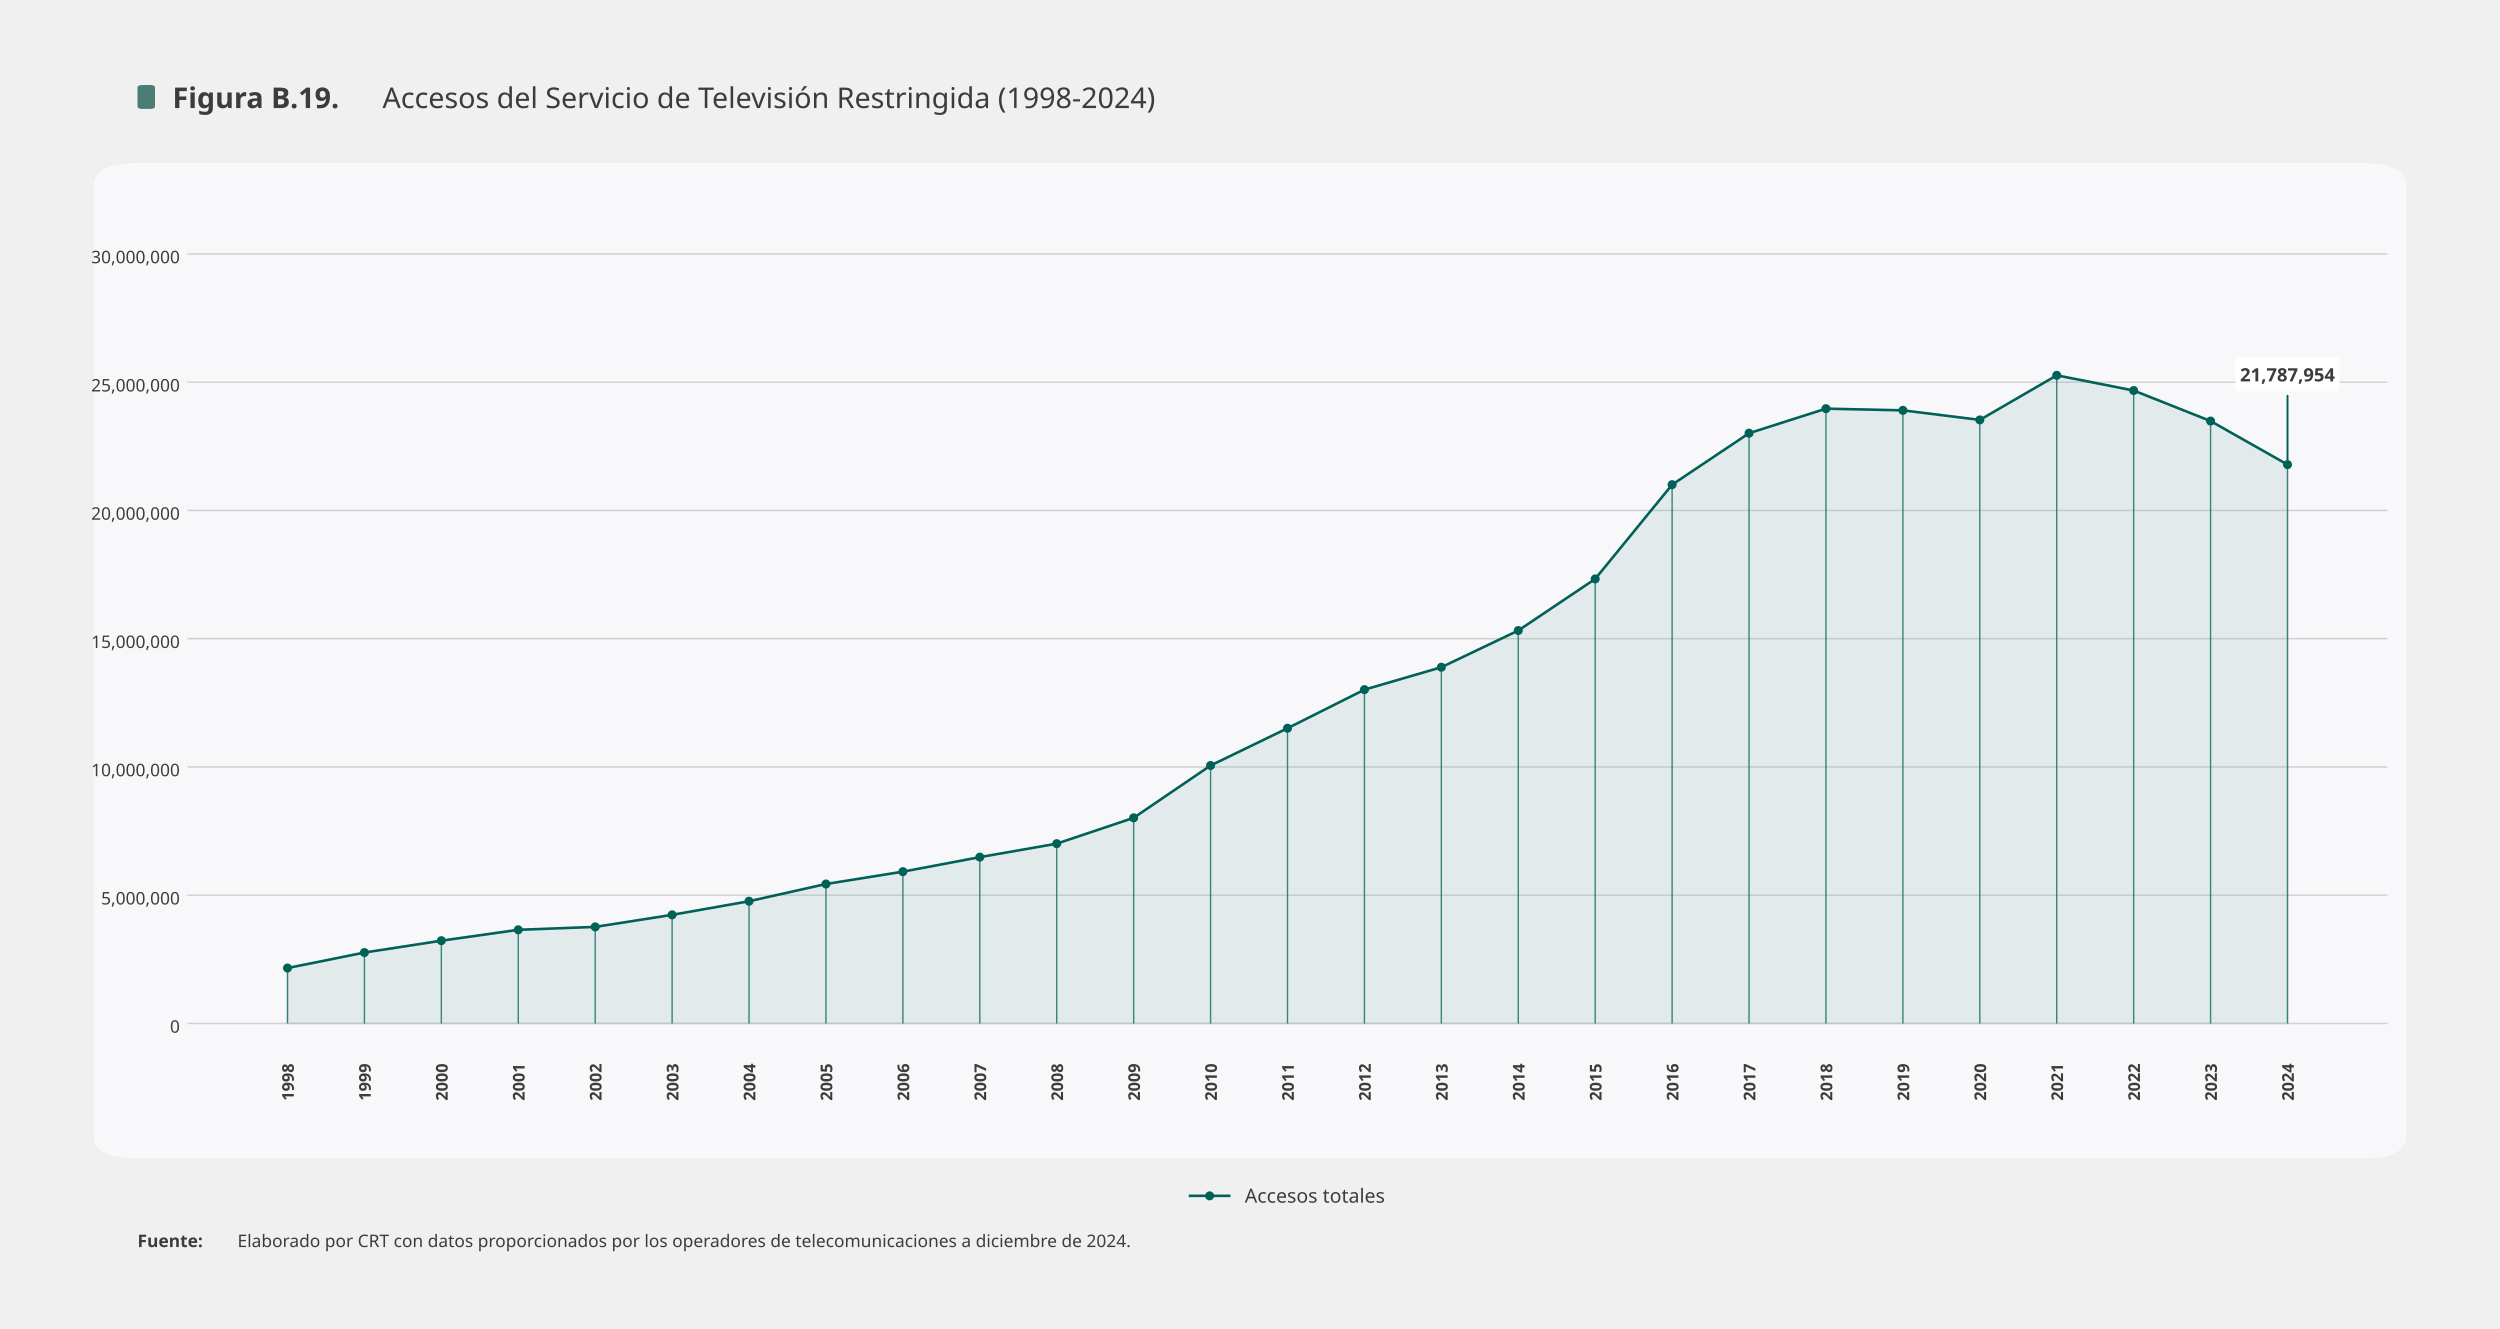
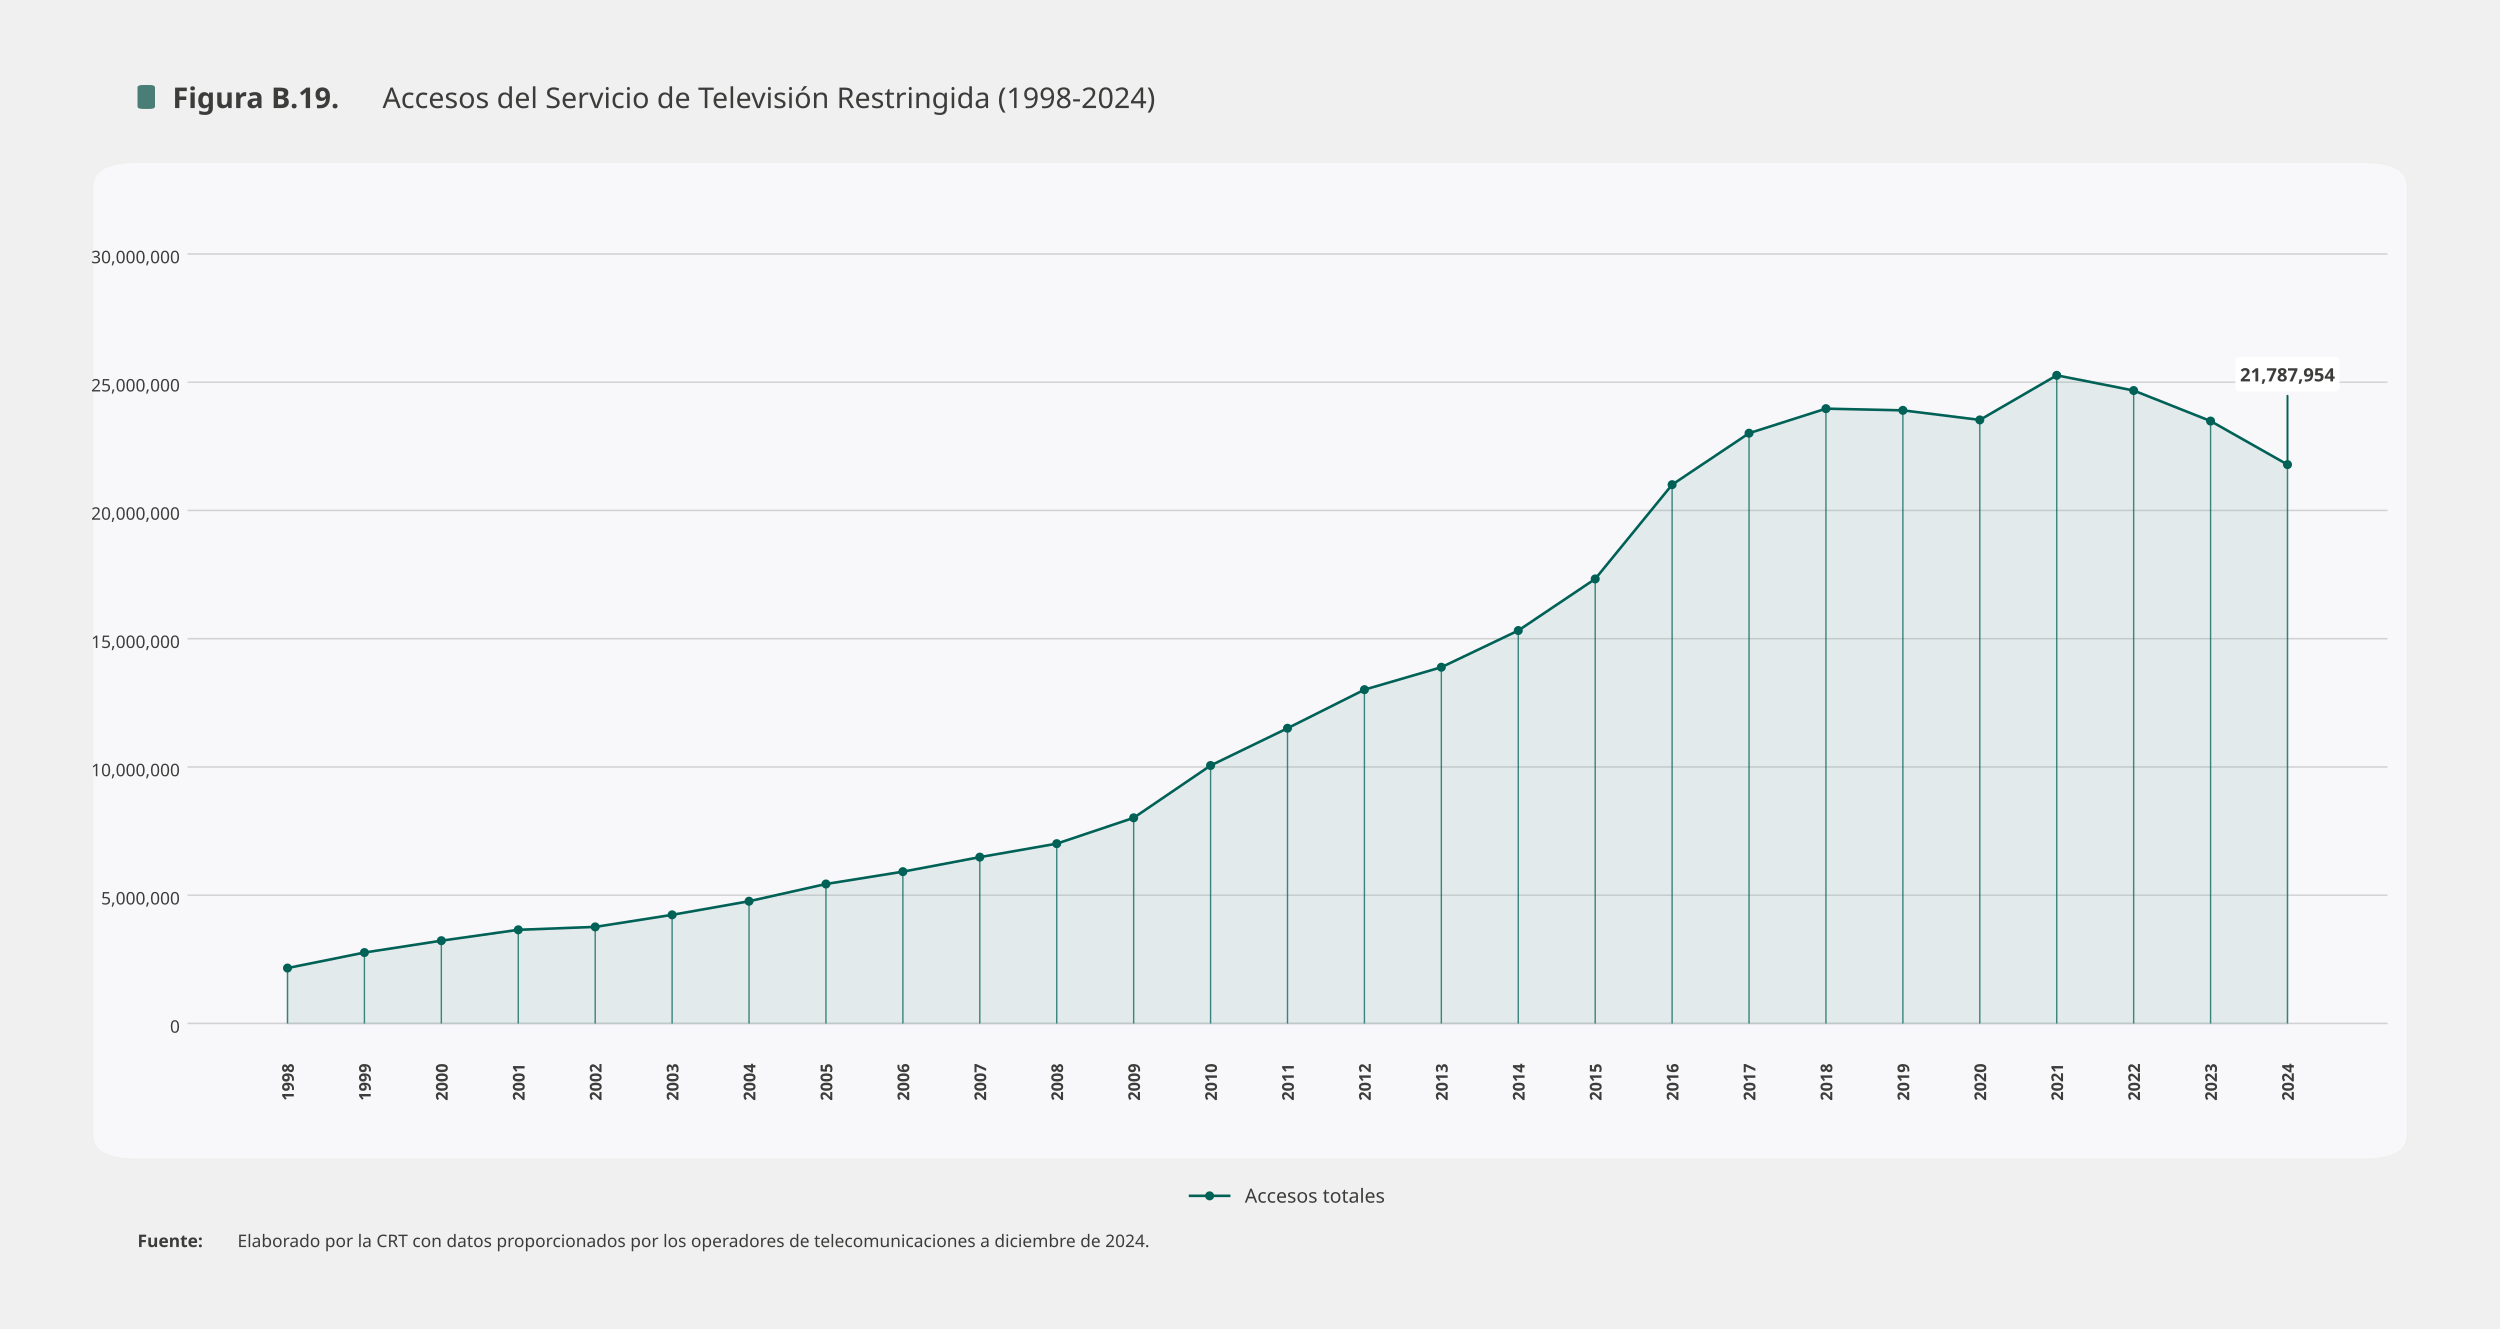
<svg xmlns="http://www.w3.org/2000/svg" xmlns:xlink="http://www.w3.org/1999/xlink" width="1152pt" height="612pt" viewBox="0 0 1152 612" version="1.1">
  <defs>
    <style type="text/css">*{stroke-linejoin: round; stroke-linecap: butt}</style>
  </defs>
  <g id="figure_1">
    <g id="patch_1">
-       <path d="M 0 612  L 1152 612  L 1152 0  L 0 0  z " style="fill: none" />
+       <path d="M 0 612  L 1152 612  L 1152 0  L 0 0  L 0 612  z " style="fill: none" />
    </g>
    <g id="patch_2">
      <path d="M 63.36 534.276  L 1088.64 534.276  Q 1109.376 534.276 1109.376 523.26  L 1109.376 85.68  Q 1109.376 74.664 1088.64 74.664  L 63.36 74.664  Q 42.624 74.664 42.624 85.68  L 42.624 523.26  Q 42.624 534.276 63.36 534.276  z " style="fill: #f8f8fa; stroke: #eef0ee; stroke-width: 0.9; stroke-linejoin: miter" />
    </g>
    <g id="axes_1">
      <g id="patch_3">
-         <path d="M 86.4 486.54  L 1100.16 486.54  L 1100.16 113.22  L 86.4 113.22  z " style="fill: #f8f8fa" />
+         <path d="M 86.4 486.54  L 1100.16 486.54  L 1100.16 113.22  L 86.4 113.22  L 86.4 486.54  z " style="fill: none" />
      </g>
      <g id="matplotlib.axis_1">
        <g id="xtick_1">
          <g id="line2d_1" />
          <g id="text_1">
            <text style="font-weight: 700; font-size: 7.5px; font-family: 'Noto Sans'; fill: #3c3c3b" transform="translate(135.39 507.2009) rotate(-90)">1998</text>
          </g>
        </g>
        <g id="xtick_2">
          <g id="line2d_2" />
          <g id="text_2">
            <text style="font-weight: 700; font-size: 7.5px; font-family: 'Noto Sans'; fill: #3c3c3b" transform="translate(170.8362 507.2009) rotate(-90)">1999</text>
          </g>
        </g>
        <g id="xtick_3">
          <g id="line2d_3" />
          <g id="text_3">
            <text style="font-weight: 700; font-size: 7.5px; font-family: 'Noto Sans'; fill: #3c3c3b" transform="translate(206.2823 507.2009) rotate(-90)">2000</text>
          </g>
        </g>
        <g id="xtick_4">
          <g id="line2d_4" />
          <g id="text_4">
            <text style="font-weight: 700; font-size: 7.5px; font-family: 'Noto Sans'; fill: #3c3c3b" transform="translate(241.7285 507.2009) rotate(-90)">2001</text>
          </g>
        </g>
        <g id="xtick_5">
          <g id="line2d_5" />
          <g id="text_5">
            <text style="font-weight: 700; font-size: 7.5px; font-family: 'Noto Sans'; fill: #3c3c3b" transform="translate(277.1746 507.2009) rotate(-90)">2002</text>
          </g>
        </g>
        <g id="xtick_6">
          <g id="line2d_6" />
          <g id="text_6">
            <text style="font-weight: 700; font-size: 7.5px; font-family: 'Noto Sans'; fill: #3c3c3b" transform="translate(312.6208 507.2009) rotate(-90)">2003</text>
          </g>
        </g>
        <g id="xtick_7">
          <g id="line2d_7" />
          <g id="text_7">
            <text style="font-weight: 700; font-size: 7.5px; font-family: 'Noto Sans'; fill: #3c3c3b" transform="translate(348.0669 507.2009) rotate(-90)">2004</text>
          </g>
        </g>
        <g id="xtick_8">
          <g id="line2d_8" />
          <g id="text_8">
            <text style="font-weight: 700; font-size: 7.5px; font-family: 'Noto Sans'; fill: #3c3c3b" transform="translate(383.5131 507.2009) rotate(-90)">2005</text>
          </g>
        </g>
        <g id="xtick_9">
          <g id="line2d_9" />
          <g id="text_9">
            <text style="font-weight: 700; font-size: 7.5px; font-family: 'Noto Sans'; fill: #3c3c3b" transform="translate(418.9592 507.2009) rotate(-90)">2006</text>
          </g>
        </g>
        <g id="xtick_10">
          <g id="line2d_10" />
          <g id="text_10">
            <text style="font-weight: 700; font-size: 7.5px; font-family: 'Noto Sans'; fill: #3c3c3b" transform="translate(454.4054 507.2009) rotate(-90)">2007</text>
          </g>
        </g>
        <g id="xtick_11">
          <g id="line2d_11" />
          <g id="text_11">
            <text style="font-weight: 700; font-size: 7.5px; font-family: 'Noto Sans'; fill: #3c3c3b" transform="translate(489.8515 507.2009) rotate(-90)">2008</text>
          </g>
        </g>
        <g id="xtick_12">
          <g id="line2d_12" />
          <g id="text_12">
            <text style="font-weight: 700; font-size: 7.5px; font-family: 'Noto Sans'; fill: #3c3c3b" transform="translate(525.2977 507.2009) rotate(-90)">2009</text>
          </g>
        </g>
        <g id="xtick_13">
          <g id="line2d_13" />
          <g id="text_13">
            <text style="font-weight: 700; font-size: 7.5px; font-family: 'Noto Sans'; fill: #3c3c3b" transform="translate(560.7438 507.2009) rotate(-90)">2010</text>
          </g>
        </g>
        <g id="xtick_14">
          <g id="line2d_14" />
          <g id="text_14">
            <text style="font-weight: 700; font-size: 7.5px; font-family: 'Noto Sans'; fill: #3c3c3b" transform="translate(596.19 507.2009) rotate(-90)">2011</text>
          </g>
        </g>
        <g id="xtick_15">
          <g id="line2d_15" />
          <g id="text_15">
            <text style="font-weight: 700; font-size: 7.5px; font-family: 'Noto Sans'; fill: #3c3c3b" transform="translate(631.6362 507.2009) rotate(-90)">2012</text>
          </g>
        </g>
        <g id="xtick_16">
          <g id="line2d_16" />
          <g id="text_16">
            <text style="font-weight: 700; font-size: 7.5px; font-family: 'Noto Sans'; fill: #3c3c3b" transform="translate(667.0823 507.2009) rotate(-90)">2013</text>
          </g>
        </g>
        <g id="xtick_17">
          <g id="line2d_17" />
          <g id="text_17">
            <text style="font-weight: 700; font-size: 7.5px; font-family: 'Noto Sans'; fill: #3c3c3b" transform="translate(702.5285 507.2009) rotate(-90)">2014</text>
          </g>
        </g>
        <g id="xtick_18">
          <g id="line2d_18" />
          <g id="text_18">
            <text style="font-weight: 700; font-size: 7.5px; font-family: 'Noto Sans'; fill: #3c3c3b" transform="translate(737.9746 507.2009) rotate(-90)">2015</text>
          </g>
        </g>
        <g id="xtick_19">
          <g id="line2d_19" />
          <g id="text_19">
            <text style="font-weight: 700; font-size: 7.5px; font-family: 'Noto Sans'; fill: #3c3c3b" transform="translate(773.4208 507.2009) rotate(-90)">2016</text>
          </g>
        </g>
        <g id="xtick_20">
          <g id="line2d_20" />
          <g id="text_20">
            <text style="font-weight: 700; font-size: 7.5px; font-family: 'Noto Sans'; fill: #3c3c3b" transform="translate(808.8669 507.2009) rotate(-90)">2017</text>
          </g>
        </g>
        <g id="xtick_21">
          <g id="line2d_21" />
          <g id="text_21">
            <text style="font-weight: 700; font-size: 7.5px; font-family: 'Noto Sans'; fill: #3c3c3b" transform="translate(844.3131 507.2009) rotate(-90)">2018</text>
          </g>
        </g>
        <g id="xtick_22">
          <g id="line2d_22" />
          <g id="text_22">
            <text style="font-weight: 700; font-size: 7.5px; font-family: 'Noto Sans'; fill: #3c3c3b" transform="translate(879.7592 507.2009) rotate(-90)">2019</text>
          </g>
        </g>
        <g id="xtick_23">
          <g id="line2d_23" />
          <g id="text_23">
            <text style="font-weight: 700; font-size: 7.5px; font-family: 'Noto Sans'; fill: #3c3c3b" transform="translate(915.2054 507.2009) rotate(-90)">2020</text>
          </g>
        </g>
        <g id="xtick_24">
          <g id="line2d_24" />
          <g id="text_24">
            <text style="font-weight: 700; font-size: 7.5px; font-family: 'Noto Sans'; fill: #3c3c3b" transform="translate(950.6515 507.2009) rotate(-90)">2021</text>
          </g>
        </g>
        <g id="xtick_25">
          <g id="line2d_25" />
          <g id="text_25">
            <text style="font-weight: 700; font-size: 7.5px; font-family: 'Noto Sans'; fill: #3c3c3b" transform="translate(986.0977 507.2009) rotate(-90)">2022</text>
          </g>
        </g>
        <g id="xtick_26">
          <g id="line2d_26" />
          <g id="text_26">
            <text style="font-weight: 700; font-size: 7.5px; font-family: 'Noto Sans'; fill: #3c3c3b" transform="translate(1021.544 507.2009) rotate(-90)">2023</text>
          </g>
        </g>
        <g id="xtick_27">
          <g id="line2d_27" />
          <g id="text_27">
            <text style="font-weight: 700; font-size: 7.5px; font-family: 'Noto Sans'; fill: #3c3c3b" transform="translate(1056.99 507.2009) rotate(-90)">2024</text>
          </g>
        </g>
      </g>
      <g id="matplotlib.axis_2">
        <g id="ytick_1">
          <g id="line2d_28">
            <path d="M 86.4 471.607  L 1100.16 471.607  " clip-path="url(#p86903e9ade)" style="fill: none; stroke: #d1d1d1; stroke-width: 0.7; stroke-linecap: square" />
          </g>
          <g id="line2d_29" />
          <g id="text_28">
            <text style="font-size: 8px; font-family: 'Noto Sans'; text-anchor: end; fill: #3c3c3b" x="82.9" y="475.883" transform="rotate(-0 82.9 475.8832)">0</text>
          </g>
        </g>
        <g id="ytick_2">
          <g id="line2d_30">
            <path d="M 86.4 412.51  L 1100.16 412.51  " clip-path="url(#p86903e9ade)" style="fill: none; stroke: #d1d1d1; stroke-width: 0.7; stroke-linecap: square" />
          </g>
          <g id="line2d_31" />
          <g id="text_29">
            <text style="font-size: 8px; font-family: 'Noto Sans'; text-anchor: end; fill: #3c3c3b" x="82.9" y="416.786" transform="rotate(-0 82.9 416.786)">5,000,000</text>
          </g>
        </g>
        <g id="ytick_3">
          <g id="line2d_32">
            <path d="M 86.4 353.413  L 1100.16 353.413  " clip-path="url(#p86903e9ade)" style="fill: none; stroke: #d1d1d1; stroke-width: 0.7; stroke-linecap: square" />
          </g>
          <g id="line2d_33" />
          <g id="text_30">
            <text style="font-size: 8px; font-family: 'Noto Sans'; text-anchor: end; fill: #3c3c3b" x="82.9" y="357.689" transform="rotate(-0 82.9 357.6888)">10,000,000</text>
          </g>
        </g>
        <g id="ytick_4">
          <g id="line2d_34">
            <path d="M 86.4 294.316  L 1100.16 294.316  " clip-path="url(#p86903e9ade)" style="fill: none; stroke: #d1d1d1; stroke-width: 0.7; stroke-linecap: square" />
          </g>
          <g id="line2d_35" />
          <g id="text_31">
            <text style="font-size: 8px; font-family: 'Noto Sans'; text-anchor: end; fill: #3c3c3b" x="82.9" y="298.592" transform="rotate(-0 82.9 298.5917)">15,000,000</text>
          </g>
        </g>
        <g id="ytick_5">
          <g id="line2d_36">
            <path d="M 86.4 235.218  L 1100.16 235.218  " clip-path="url(#p86903e9ade)" style="fill: none; stroke: #d1d1d1; stroke-width: 0.7; stroke-linecap: square" />
          </g>
          <g id="line2d_37" />
          <g id="text_32">
            <text style="font-size: 8px; font-family: 'Noto Sans'; text-anchor: end; fill: #3c3c3b" x="82.9" y="239.494" transform="rotate(-0 82.9 239.4945)">20,000,000</text>
          </g>
        </g>
        <g id="ytick_6">
          <g id="line2d_38">
            <path d="M 86.4 176.121  L 1100.16 176.121  " clip-path="url(#p86903e9ade)" style="fill: none; stroke: #d1d1d1; stroke-width: 0.7; stroke-linecap: square" />
          </g>
          <g id="line2d_39" />
          <g id="text_33">
            <text style="font-size: 8px; font-family: 'Noto Sans'; text-anchor: end; fill: #3c3c3b" x="82.9" y="180.397" transform="rotate(-0 82.9 180.3973)">25,000,000</text>
          </g>
        </g>
        <g id="ytick_7">
          <g id="line2d_40">
            <path d="M 86.4 117.024  L 1100.16 117.024  " clip-path="url(#p86903e9ade)" style="fill: none; stroke: #d1d1d1; stroke-width: 0.7; stroke-linecap: square" />
          </g>
          <g id="line2d_41" />
          <g id="text_34">
            <text style="font-size: 8px; font-family: 'Noto Sans'; text-anchor: end; fill: #3c3c3b" x="82.9" y="121.3" transform="rotate(-0 82.9 121.3001)">30,000,000</text>
          </g>
        </g>
      </g>
      <g id="FillBetweenPolyCollection_1">
        <defs>
          <path id="m425c01de67" d="M 132.48 -165.926  L 132.48 -140.393  L 167.926 -140.393  L 203.372 -140.393  L 238.818 -140.393  L 274.265 -140.393  L 309.711 -140.393  L 345.157 -140.393  L 380.603 -140.393  L 416.049 -140.393  L 451.495 -140.393  L 486.942 -140.393  L 522.388 -140.393  L 557.834 -140.393  L 593.28 -140.393  L 628.726 -140.393  L 664.172 -140.393  L 699.618 -140.393  L 735.065 -140.393  L 770.511 -140.393  L 805.957 -140.393  L 841.403 -140.393  L 876.849 -140.393  L 912.295 -140.393  L 947.742 -140.393  L 983.188 -140.393  L 1018.634 -140.393  L 1054.08 -140.393  L 1054.08 -397.914  L 1054.08 -397.914  L 1018.634 -417.976  L 983.188 -432.045  L 947.742 -439.049  L 912.295 -418.502  L 876.849 -422.912  L 841.403 -423.694  L 805.957 -412.385  L 770.511 -388.671  L 735.065 -345.235  L 699.618 -321.454  L 664.172 -304.544  L 628.726 -294.204  L 593.28 -276.428  L 557.834 -259.258  L 522.388 -235.149  L 486.942 -223.247  L 451.495 -217.041  L 416.049 -210.341  L 380.603 -204.657  L 345.157 -196.718  L 309.711 -190.448  L 274.265 -184.887  L 238.818 -183.547  L 203.372 -178.536  L 167.926 -173.068  L 132.48 -165.926  z " style="stroke: #86adae; stroke-opacity: 0.18" />
        </defs>
        <g clip-path="url(#p86903e9ade)">
          <use xlink:href="#m425c01de67" x="0" y="612" style="fill: #86adae; fill-opacity: 0.18; stroke: #86adae; stroke-opacity: 0.18" />
        </g>
      </g>
      <g id="LineCollection_1">
        <path d="M 132.48 471.607  L 132.48 446.074  " clip-path="url(#p86903e9ade)" style="fill: none; stroke: #006157; stroke-opacity: 0.75; stroke-width: 0.65" />
        <path d="M 167.926 471.607  L 167.926 438.932  " clip-path="url(#p86903e9ade)" style="fill: none; stroke: #006157; stroke-opacity: 0.75; stroke-width: 0.65" />
        <path d="M 203.372 471.607  L 203.372 433.464  " clip-path="url(#p86903e9ade)" style="fill: none; stroke: #006157; stroke-opacity: 0.75; stroke-width: 0.65" />
        <path d="M 238.818 471.607  L 238.818 428.453  " clip-path="url(#p86903e9ade)" style="fill: none; stroke: #006157; stroke-opacity: 0.75; stroke-width: 0.65" />
        <path d="M 274.265 471.607  L 274.265 427.113  " clip-path="url(#p86903e9ade)" style="fill: none; stroke: #006157; stroke-opacity: 0.75; stroke-width: 0.65" />
        <path d="M 309.711 471.607  L 309.711 421.552  " clip-path="url(#p86903e9ade)" style="fill: none; stroke: #006157; stroke-opacity: 0.75; stroke-width: 0.65" />
        <path d="M 345.157 471.607  L 345.157 415.282  " clip-path="url(#p86903e9ade)" style="fill: none; stroke: #006157; stroke-opacity: 0.75; stroke-width: 0.65" />
        <path d="M 380.603 471.607  L 380.603 407.343  " clip-path="url(#p86903e9ade)" style="fill: none; stroke: #006157; stroke-opacity: 0.75; stroke-width: 0.65" />
        <path d="M 416.049 471.607  L 416.049 401.659  " clip-path="url(#p86903e9ade)" style="fill: none; stroke: #006157; stroke-opacity: 0.75; stroke-width: 0.65" />
        <path d="M 451.495 471.607  L 451.495 394.959  " clip-path="url(#p86903e9ade)" style="fill: none; stroke: #006157; stroke-opacity: 0.75; stroke-width: 0.65" />
        <path d="M 486.942 471.607  L 486.942 388.753  " clip-path="url(#p86903e9ade)" style="fill: none; stroke: #006157; stroke-opacity: 0.75; stroke-width: 0.65" />
        <path d="M 522.388 471.607  L 522.388 376.851  " clip-path="url(#p86903e9ade)" style="fill: none; stroke: #006157; stroke-opacity: 0.75; stroke-width: 0.65" />
        <path d="M 557.834 471.607  L 557.834 352.742  " clip-path="url(#p86903e9ade)" style="fill: none; stroke: #006157; stroke-opacity: 0.75; stroke-width: 0.65" />
        <path d="M 593.28 471.607  L 593.28 335.572  " clip-path="url(#p86903e9ade)" style="fill: none; stroke: #006157; stroke-opacity: 0.75; stroke-width: 0.65" />
        <path d="M 628.726 471.607  L 628.726 317.796  " clip-path="url(#p86903e9ade)" style="fill: none; stroke: #006157; stroke-opacity: 0.75; stroke-width: 0.65" />
        <path d="M 664.172 471.607  L 664.172 307.456  " clip-path="url(#p86903e9ade)" style="fill: none; stroke: #006157; stroke-opacity: 0.75; stroke-width: 0.65" />
        <path d="M 699.618 471.607  L 699.618 290.546  " clip-path="url(#p86903e9ade)" style="fill: none; stroke: #006157; stroke-opacity: 0.75; stroke-width: 0.65" />
        <path d="M 735.065 471.607  L 735.065 266.765  " clip-path="url(#p86903e9ade)" style="fill: none; stroke: #006157; stroke-opacity: 0.75; stroke-width: 0.65" />
        <path d="M 770.511 471.607  L 770.511 223.329  " clip-path="url(#p86903e9ade)" style="fill: none; stroke: #006157; stroke-opacity: 0.75; stroke-width: 0.65" />
        <path d="M 805.957 471.607  L 805.957 199.615  " clip-path="url(#p86903e9ade)" style="fill: none; stroke: #006157; stroke-opacity: 0.75; stroke-width: 0.65" />
        <path d="M 841.403 471.607  L 841.403 188.306  " clip-path="url(#p86903e9ade)" style="fill: none; stroke: #006157; stroke-opacity: 0.75; stroke-width: 0.65" />
        <path d="M 876.849 471.607  L 876.849 189.088  " clip-path="url(#p86903e9ade)" style="fill: none; stroke: #006157; stroke-opacity: 0.75; stroke-width: 0.65" />
        <path d="M 912.295 471.607  L 912.295 193.498  " clip-path="url(#p86903e9ade)" style="fill: none; stroke: #006157; stroke-opacity: 0.75; stroke-width: 0.65" />
        <path d="M 947.742 471.607  L 947.742 172.951  " clip-path="url(#p86903e9ade)" style="fill: none; stroke: #006157; stroke-opacity: 0.75; stroke-width: 0.65" />
        <path d="M 983.188 471.607  L 983.188 179.955  " clip-path="url(#p86903e9ade)" style="fill: none; stroke: #006157; stroke-opacity: 0.75; stroke-width: 0.65" />
        <path d="M 1018.634 471.607  L 1018.634 194.024  " clip-path="url(#p86903e9ade)" style="fill: none; stroke: #006157; stroke-opacity: 0.75; stroke-width: 0.65" />
        <path d="M 1054.08 471.607  L 1054.08 214.086  " clip-path="url(#p86903e9ade)" style="fill: none; stroke: #006157; stroke-opacity: 0.75; stroke-width: 0.65" />
      </g>
      <g id="line2d_42">
        <path d="M 132.48 446.074  L 167.926 438.932  L 203.372 433.464  L 238.818 428.453  L 274.265 427.113  L 309.711 421.552  L 345.157 415.282  L 380.603 407.343  L 416.049 401.659  L 451.495 394.959  L 486.942 388.753  L 522.388 376.851  L 557.834 352.742  L 593.28 335.572  L 628.726 317.796  L 664.172 307.456  L 699.618 290.546  L 735.065 266.765  L 770.511 223.329  L 805.957 199.615  L 841.403 188.306  L 876.849 189.088  L 912.295 193.498  L 947.742 172.951  L 983.188 179.955  L 1018.634 194.024  L 1054.08 214.086  " clip-path="url(#p86903e9ade)" style="fill: none; stroke: #006157; stroke-width: 1.2; stroke-linecap: square" />
        <defs>
          <path id="mbea771fbd7" d="M 0 1.6  C 0.424 1.6 0.831 1.431 1.131 1.131  C 1.431 0.831 1.6 0.424 1.6 0  C 1.6 -0.424 1.431 -0.831 1.131 -1.131  C 0.831 -1.431 0.424 -1.6 0 -1.6  C -0.424 -1.6 -0.831 -1.431 -1.131 -1.131  C -1.431 -0.831 -1.6 -0.424 -1.6 0  C -1.6 0.424 -1.431 0.831 -1.131 1.131  C -0.831 1.431 -0.424 1.6 0 1.6  z " style="stroke: #006157" />
        </defs>
        <g clip-path="url(#p86903e9ade)">
          <use xlink:href="#mbea771fbd7" x="132.48" y="446.074" style="fill: #006157; stroke: #006157" />
          <use xlink:href="#mbea771fbd7" x="167.926" y="438.932" style="fill: #006157; stroke: #006157" />
          <use xlink:href="#mbea771fbd7" x="203.372" y="433.464" style="fill: #006157; stroke: #006157" />
          <use xlink:href="#mbea771fbd7" x="238.818" y="428.453" style="fill: #006157; stroke: #006157" />
          <use xlink:href="#mbea771fbd7" x="274.265" y="427.113" style="fill: #006157; stroke: #006157" />
          <use xlink:href="#mbea771fbd7" x="309.711" y="421.552" style="fill: #006157; stroke: #006157" />
          <use xlink:href="#mbea771fbd7" x="345.157" y="415.282" style="fill: #006157; stroke: #006157" />
          <use xlink:href="#mbea771fbd7" x="380.603" y="407.343" style="fill: #006157; stroke: #006157" />
          <use xlink:href="#mbea771fbd7" x="416.049" y="401.659" style="fill: #006157; stroke: #006157" />
          <use xlink:href="#mbea771fbd7" x="451.495" y="394.959" style="fill: #006157; stroke: #006157" />
          <use xlink:href="#mbea771fbd7" x="486.942" y="388.753" style="fill: #006157; stroke: #006157" />
          <use xlink:href="#mbea771fbd7" x="522.388" y="376.851" style="fill: #006157; stroke: #006157" />
          <use xlink:href="#mbea771fbd7" x="557.834" y="352.742" style="fill: #006157; stroke: #006157" />
          <use xlink:href="#mbea771fbd7" x="593.28" y="335.572" style="fill: #006157; stroke: #006157" />
          <use xlink:href="#mbea771fbd7" x="628.726" y="317.796" style="fill: #006157; stroke: #006157" />
          <use xlink:href="#mbea771fbd7" x="664.172" y="307.456" style="fill: #006157; stroke: #006157" />
          <use xlink:href="#mbea771fbd7" x="699.618" y="290.546" style="fill: #006157; stroke: #006157" />
          <use xlink:href="#mbea771fbd7" x="735.065" y="266.765" style="fill: #006157; stroke: #006157" />
          <use xlink:href="#mbea771fbd7" x="770.511" y="223.329" style="fill: #006157; stroke: #006157" />
          <use xlink:href="#mbea771fbd7" x="805.957" y="199.615" style="fill: #006157; stroke: #006157" />
          <use xlink:href="#mbea771fbd7" x="841.403" y="188.306" style="fill: #006157; stroke: #006157" />
          <use xlink:href="#mbea771fbd7" x="876.849" y="189.088" style="fill: #006157; stroke: #006157" />
          <use xlink:href="#mbea771fbd7" x="912.295" y="193.498" style="fill: #006157; stroke: #006157" />
          <use xlink:href="#mbea771fbd7" x="947.742" y="172.951" style="fill: #006157; stroke: #006157" />
          <use xlink:href="#mbea771fbd7" x="983.188" y="179.955" style="fill: #006157; stroke: #006157" />
          <use xlink:href="#mbea771fbd7" x="1018.634" y="194.024" style="fill: #006157; stroke: #006157" />
          <use xlink:href="#mbea771fbd7" x="1054.08" y="214.086" style="fill: #006157; stroke: #006157" />
        </g>
      </g>
      <g id="patch_4">
        <path d="M 1054.08 182.369  Q 1054.08 197.227 1054.08 212.084  " style="fill: none; stroke: #006157; stroke-width: 0.9; stroke-linecap: round" />
      </g>
      <g id="text_35">
        <g id="patch_5">
          <path d="M 1032.208 180.372  L 1075.952 180.372  Q 1078.077 180.372 1078.077 178.247  L 1078.077 166.67  Q 1078.077 164.545 1075.952 164.545  L 1032.208 164.545  Q 1030.083 164.545 1030.083 166.67  L 1030.083 178.247  Q 1030.083 180.372 1032.208 180.372  z " style="fill: #ffffff" />
        </g>
        <text style="font-weight: 700; font-size: 8.5px; font-family: 'Noto Sans'; text-anchor: middle; fill: #3c3c3b" x="1054.08" y="175.757" transform="rotate(-0 1054.08 175.7567)">21,787,954</text>
      </g>
      <g id="legend_1">
        <g id="line2d_43">
          <path d="M 548.392 551.05  L 557.392 551.05  L 566.392 551.05  " style="fill: none; stroke: #006157; stroke-width: 1.2; stroke-linecap: square" />
          <g>
            <use xlink:href="#mbea771fbd7" x="557.392" y="551.05" style="fill: #006157; stroke: #006157" />
          </g>
        </g>
        <g id="text_36">
          <text style="font-size: 9px; font-family: 'Noto Sans'; text-anchor: start; fill: #3c3c3b" x="573.592" y="554.2" transform="rotate(-0 573.5918 554.2002)">Accesos totales</text>
        </g>
      </g>
    </g>
    <g id="text_37">
      <text style="font-weight: 700; font-size: 13.2px; font-family: 'Noto Sans'; text-anchor: start; fill: #3c3c3b" x="79.488" y="49.798" transform="rotate(-0 79.488 49.7976)">Figura B.19.</text>
    </g>
    <g id="text_38">
      <text style="font-size: 13.2px; font-family: 'Noto Sans'; text-anchor: start; fill: #3c3c3b" x="176.256" y="49.798" transform="rotate(-0 176.256 49.7976)">Accesos del Servicio de Televisión Restringida (1998-2024)</text>
    </g>
    <g id="text_39">
      <text style="font-weight: 700; font-size: 8px; font-family: 'Noto Sans'; text-anchor: start; fill: #3c3c3b" x="63.36" y="574.652" transform="rotate(-0 63.36 574.652)">Fuente:</text>
    </g>
    <g id="text_40">
-       <text style="font-size: 8px; font-family: 'Noto Sans'; text-anchor: start; fill: #3c3c3b" x="109.44" y="574.652" transform="rotate(-0 109.44 574.652)">Elaborado por CRT con datos proporcionados por los operadores de telecomunicaciones a diciembre de 2024.</text>
+       <text style="font-size: 8px; font-family: 'Noto Sans'; text-anchor: start; fill: #3c3c3b" x="109.44" y="574.652" transform="rotate(-0 109.44 574.652)">Elaborado por la CRT con datos proporcionados por los operadores de telecomunicaciones a diciembre de 2024.</text>
    </g>
    <g id="patch_6">
      <path d="M 65.664 50.184  L 69.12 50.184  Q 71.424 50.184 71.424 48.96  L 71.424 40.392  Q 71.424 39.168 69.12 39.168  L 65.664 39.168  Q 63.36 39.168 63.36 40.392  L 63.36 48.96  Q 63.36 50.184 65.664 50.184  z " style="fill: #4a7d75" />
    </g>
  </g>
  <defs>
    <clipPath id="p86903e9ade">
      <rect x="86.4" y="113.22" width="1013.76" height="373.32" />
    </clipPath>
  </defs>
</svg>
